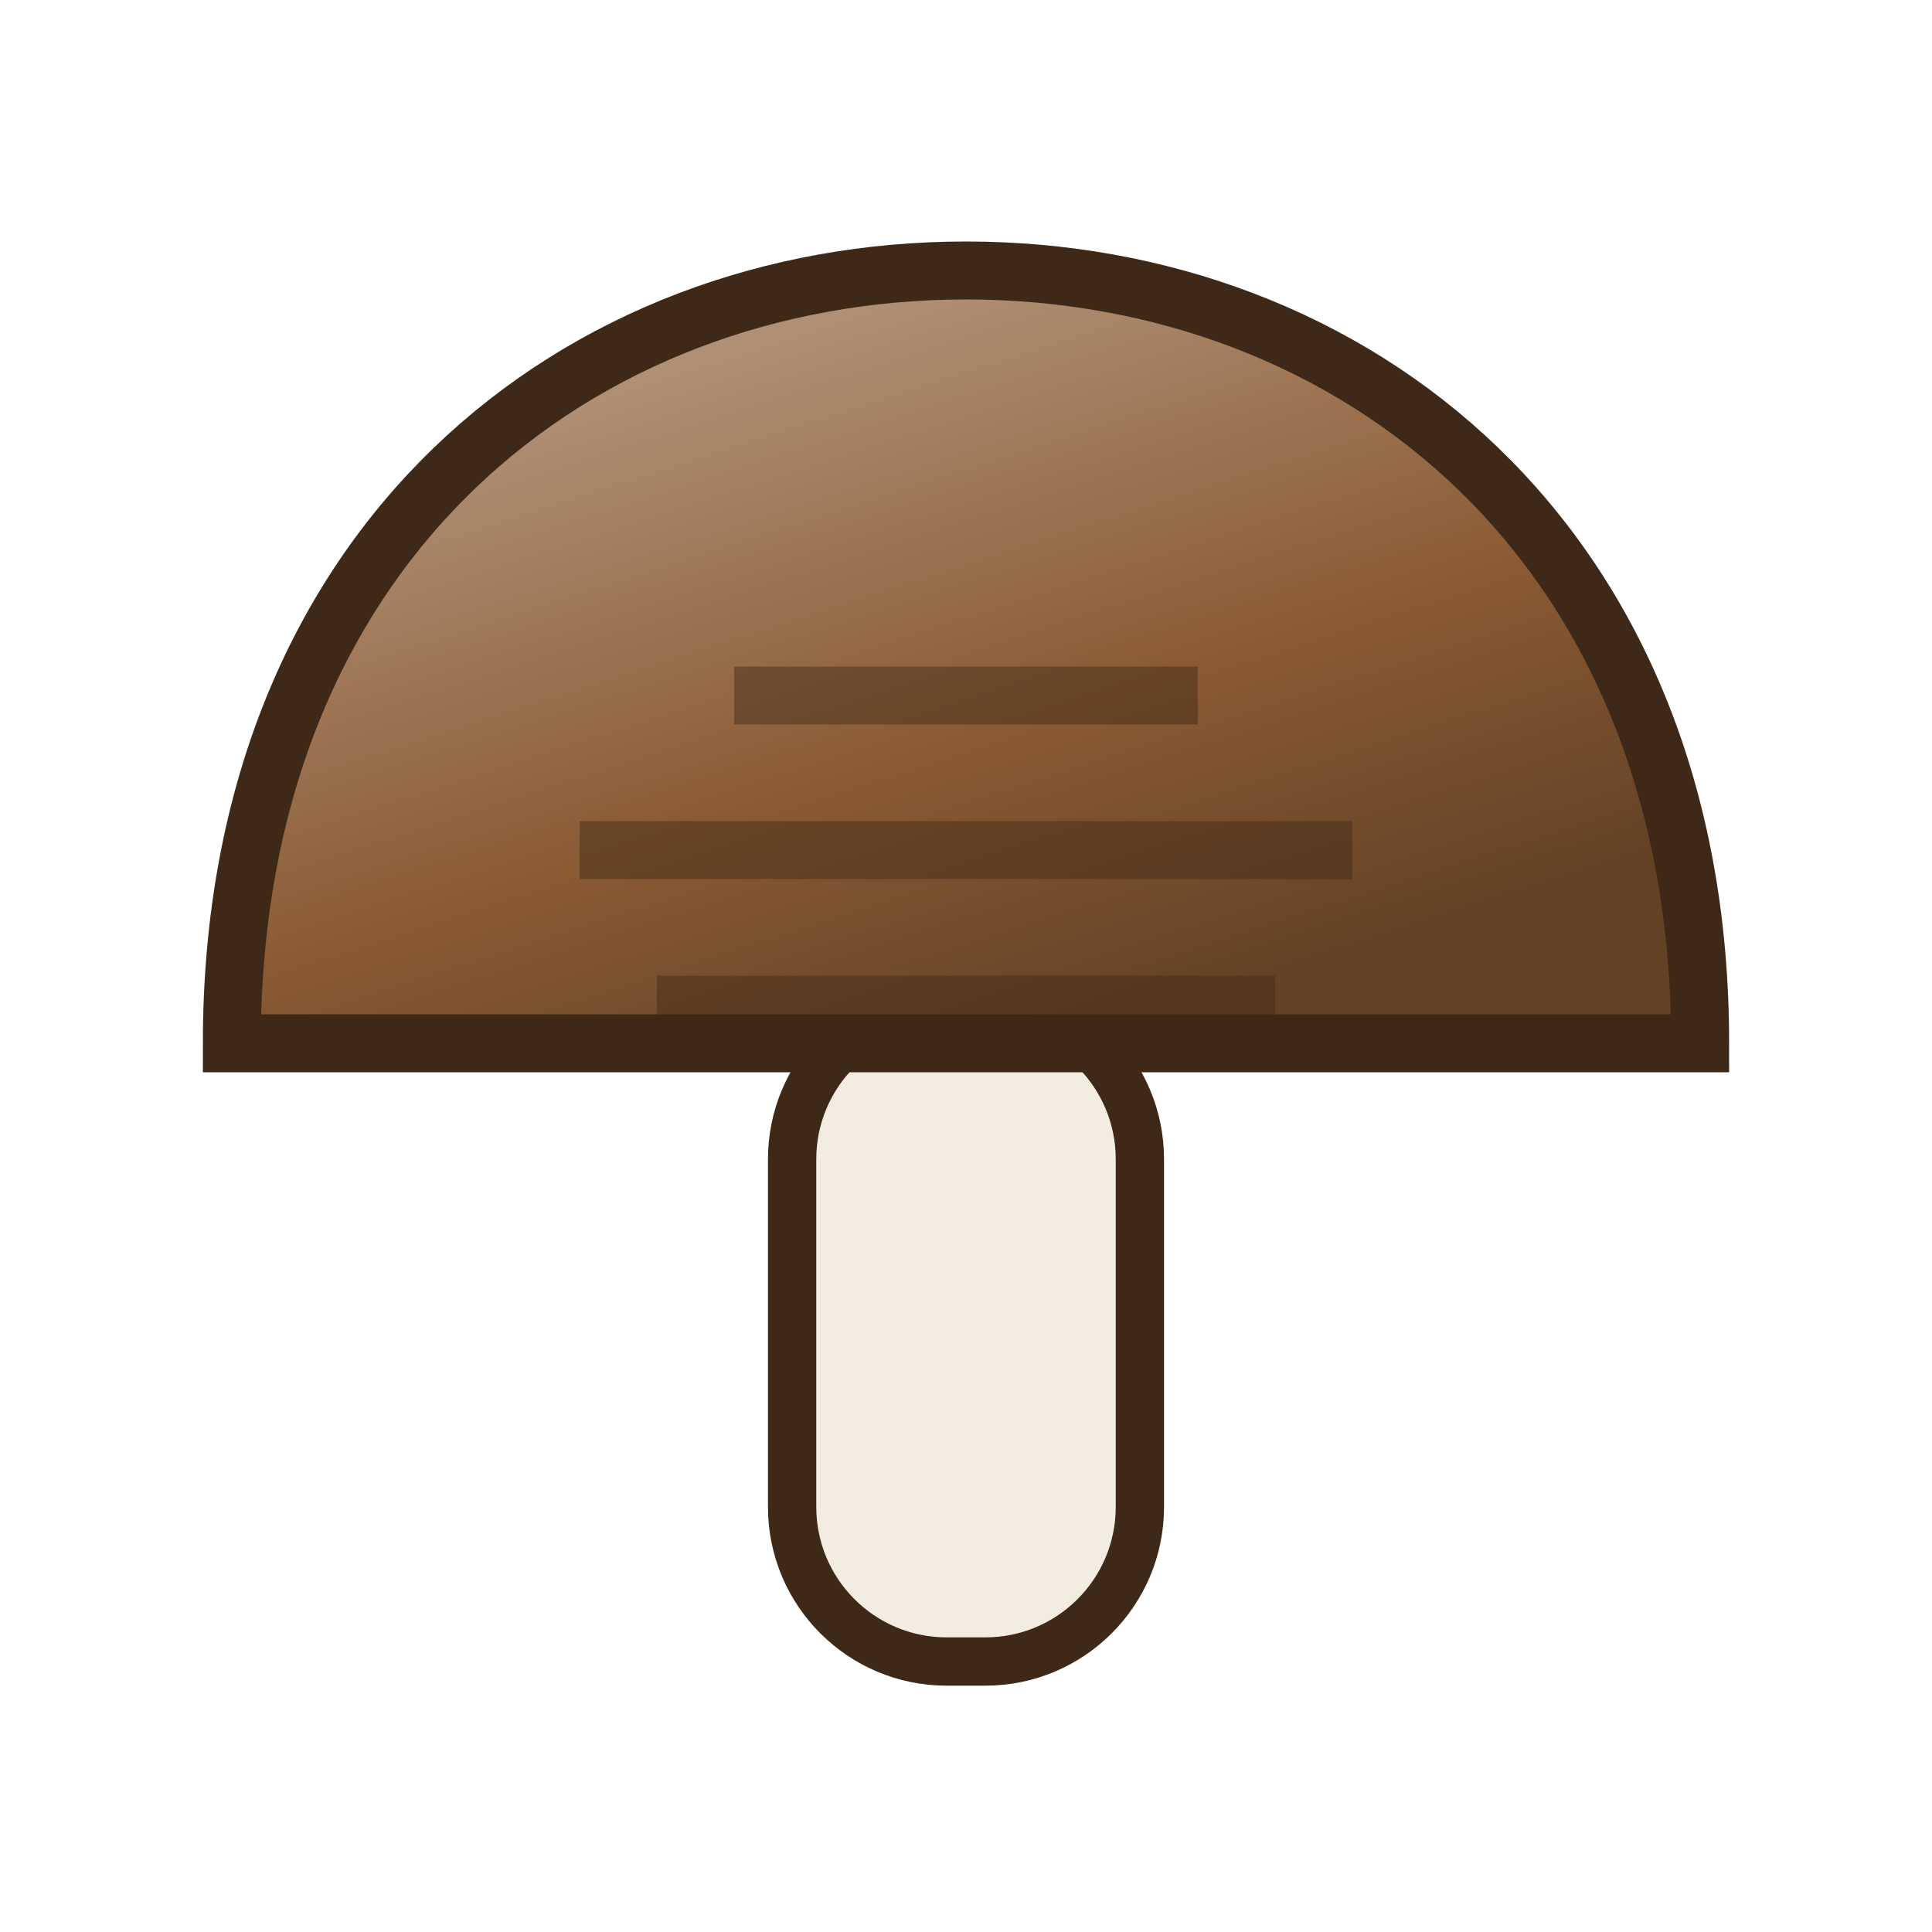
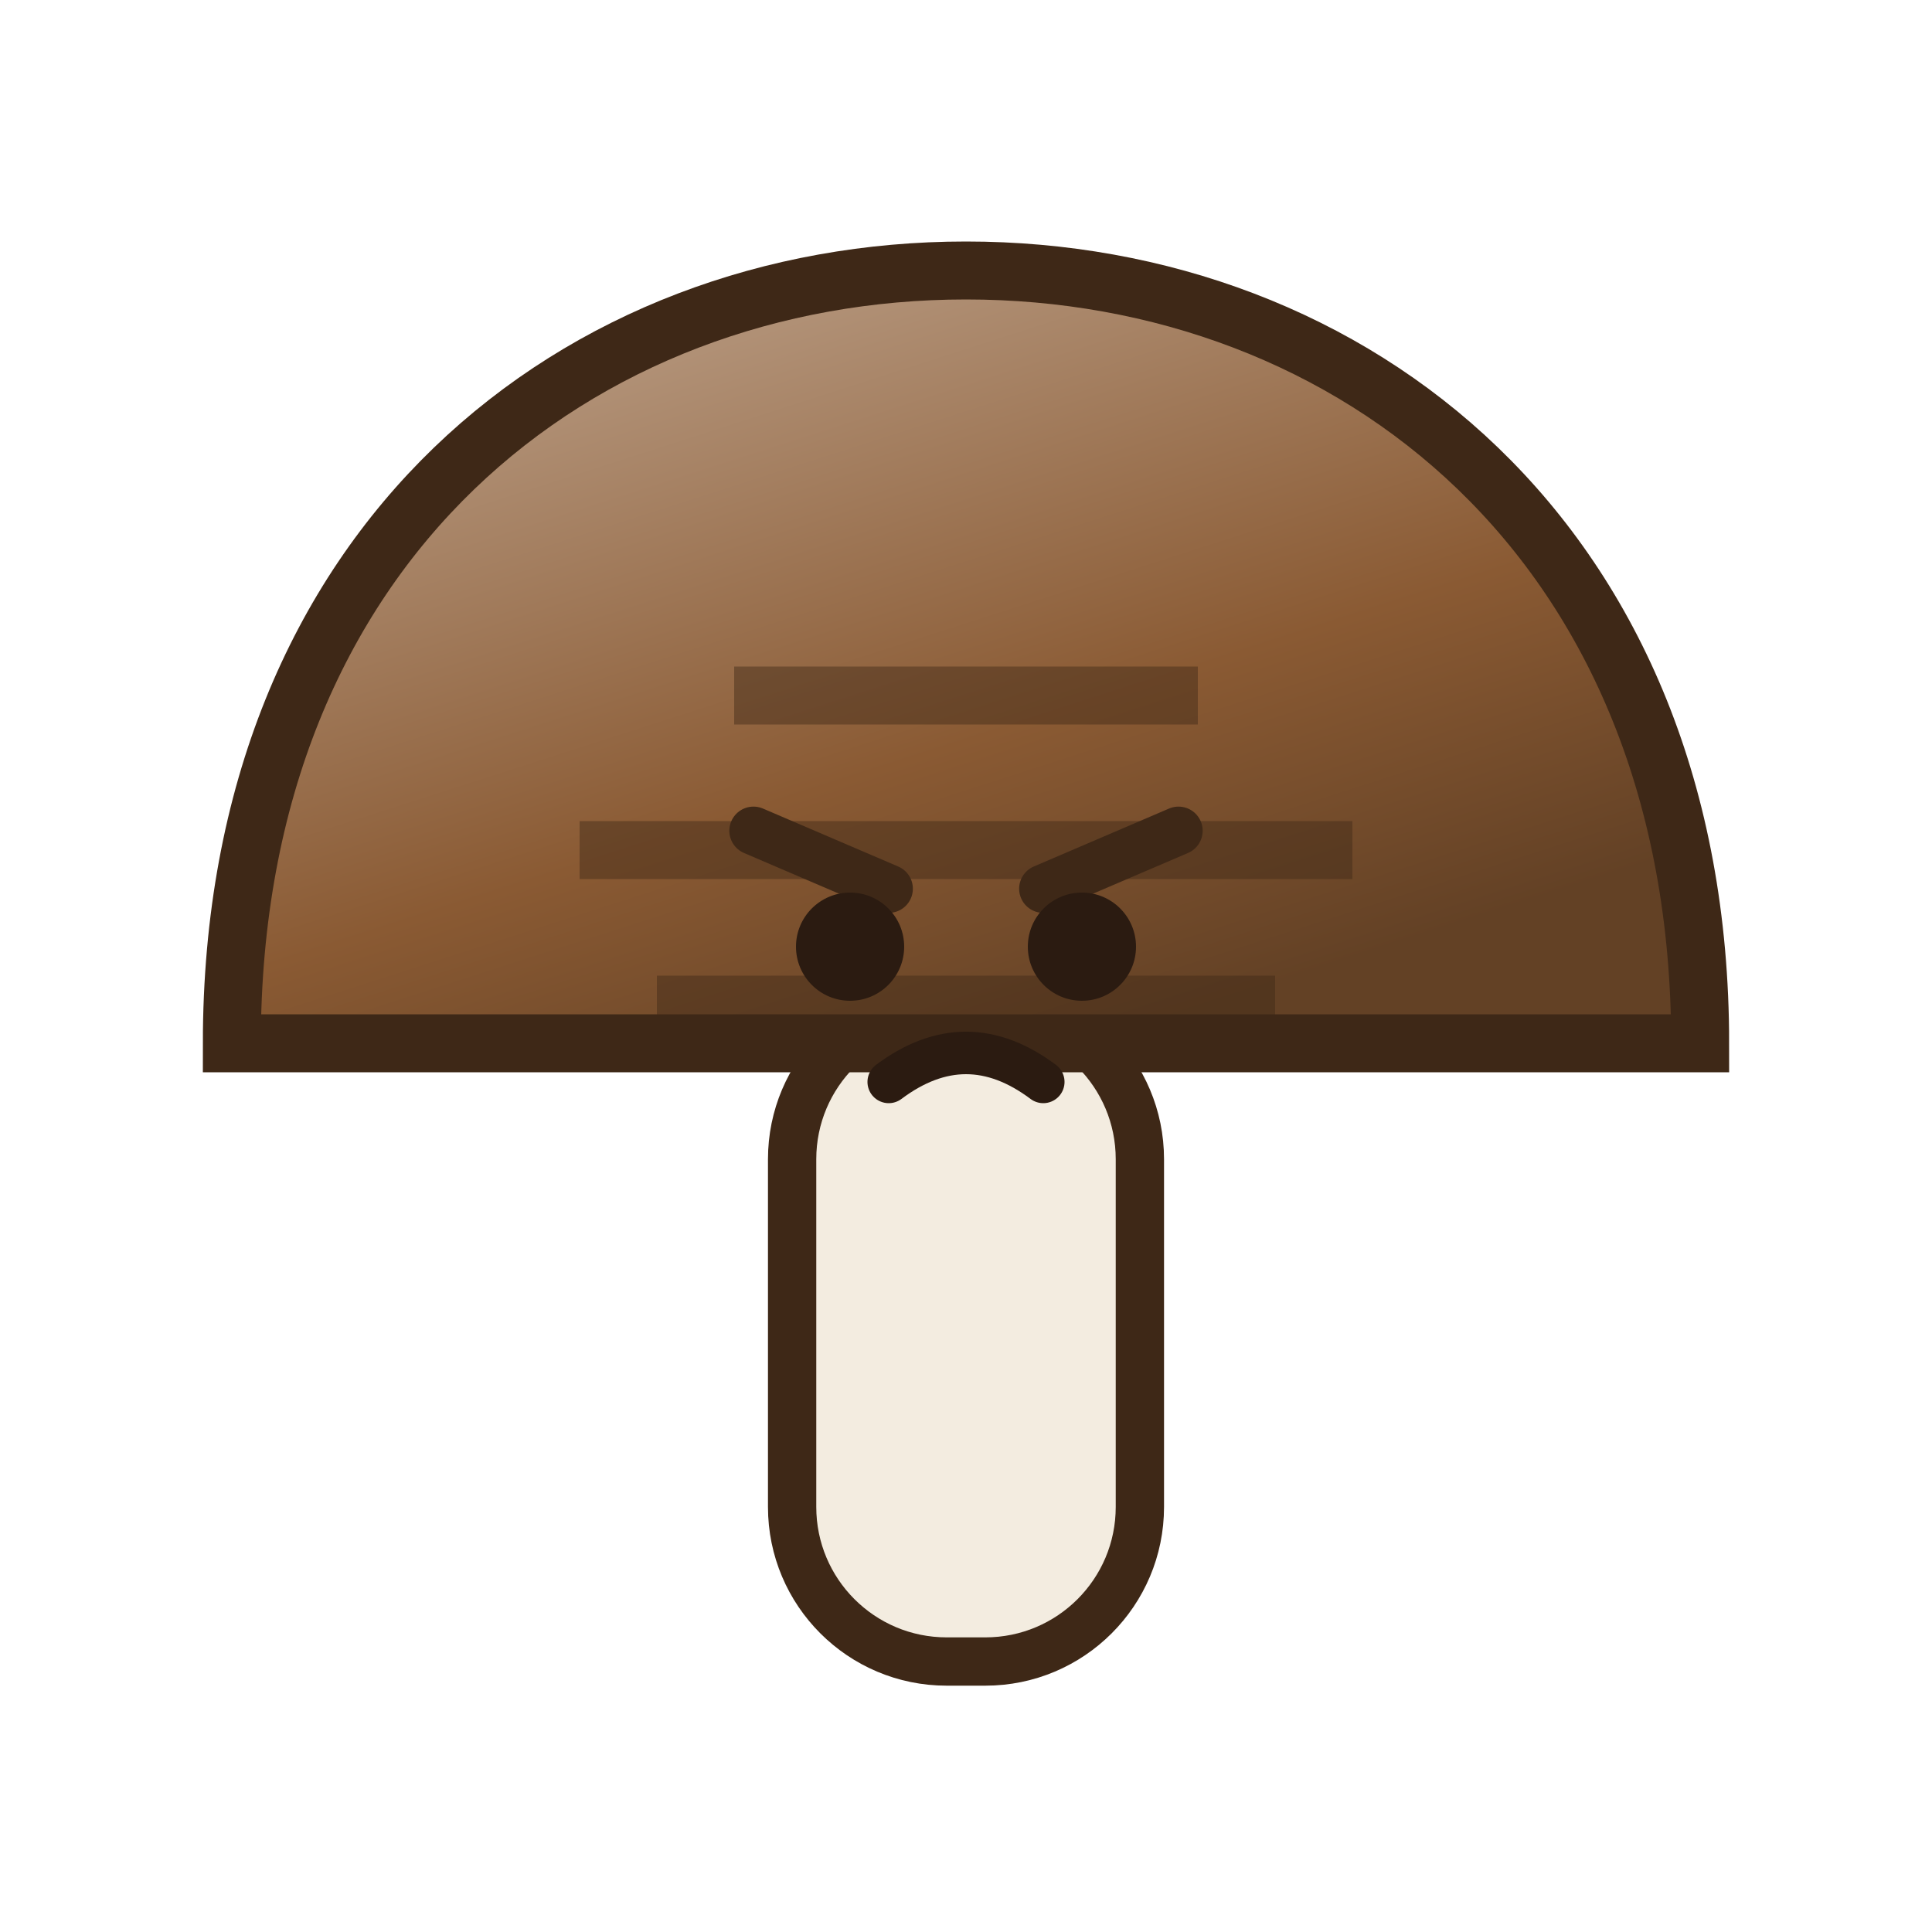
<svg xmlns="http://www.w3.org/2000/svg" viewBox="0 0 100 100" width="100" height="100" role="img" aria-label="核桃堅果菇">
  <defs>
    <linearGradient id="msh_walnut" x1="25%" y1="10%" x2="75%" y2="90%">
      <stop offset="0" stop-color="#b3947a" />
      <stop offset="0.6" stop-color="#8a5a33" />
      <stop offset="1" stop-color="#634125" />
    </linearGradient>
  </defs>
  <rect x="41" y="52" width="18" height="34" rx="8" fill="#f3ece0" stroke="#3e2817" stroke-width="2.5" />
  <path d="M12 54 C12 28 30 14 50 14 C70 14 88 28 88 54 Z" fill="url(#msh_walnut)" stroke="#3e2817" stroke-width="3" />
  <path d="M30 44 H70 M34 52 H66 M38 36 H62" stroke="#3e2817" stroke-width="3" opacity=".45" fill="none" />
+   <path d="M39 43 L46 46 M61 43 L54 46" stroke="#3e2817" stroke-width="2.5" stroke-linecap="round" />
+   <g fill="#2b1b11">
+     <circle cx="44" cy="49" r="2.8" />
+     <circle cx="56" cy="49" r="2.8" />
+   </g>
+   <path d="M46 56 Q50 53 54 56" fill="none" stroke="#2b1b11" stroke-width="2.2" stroke-linecap="round" />
</svg>
